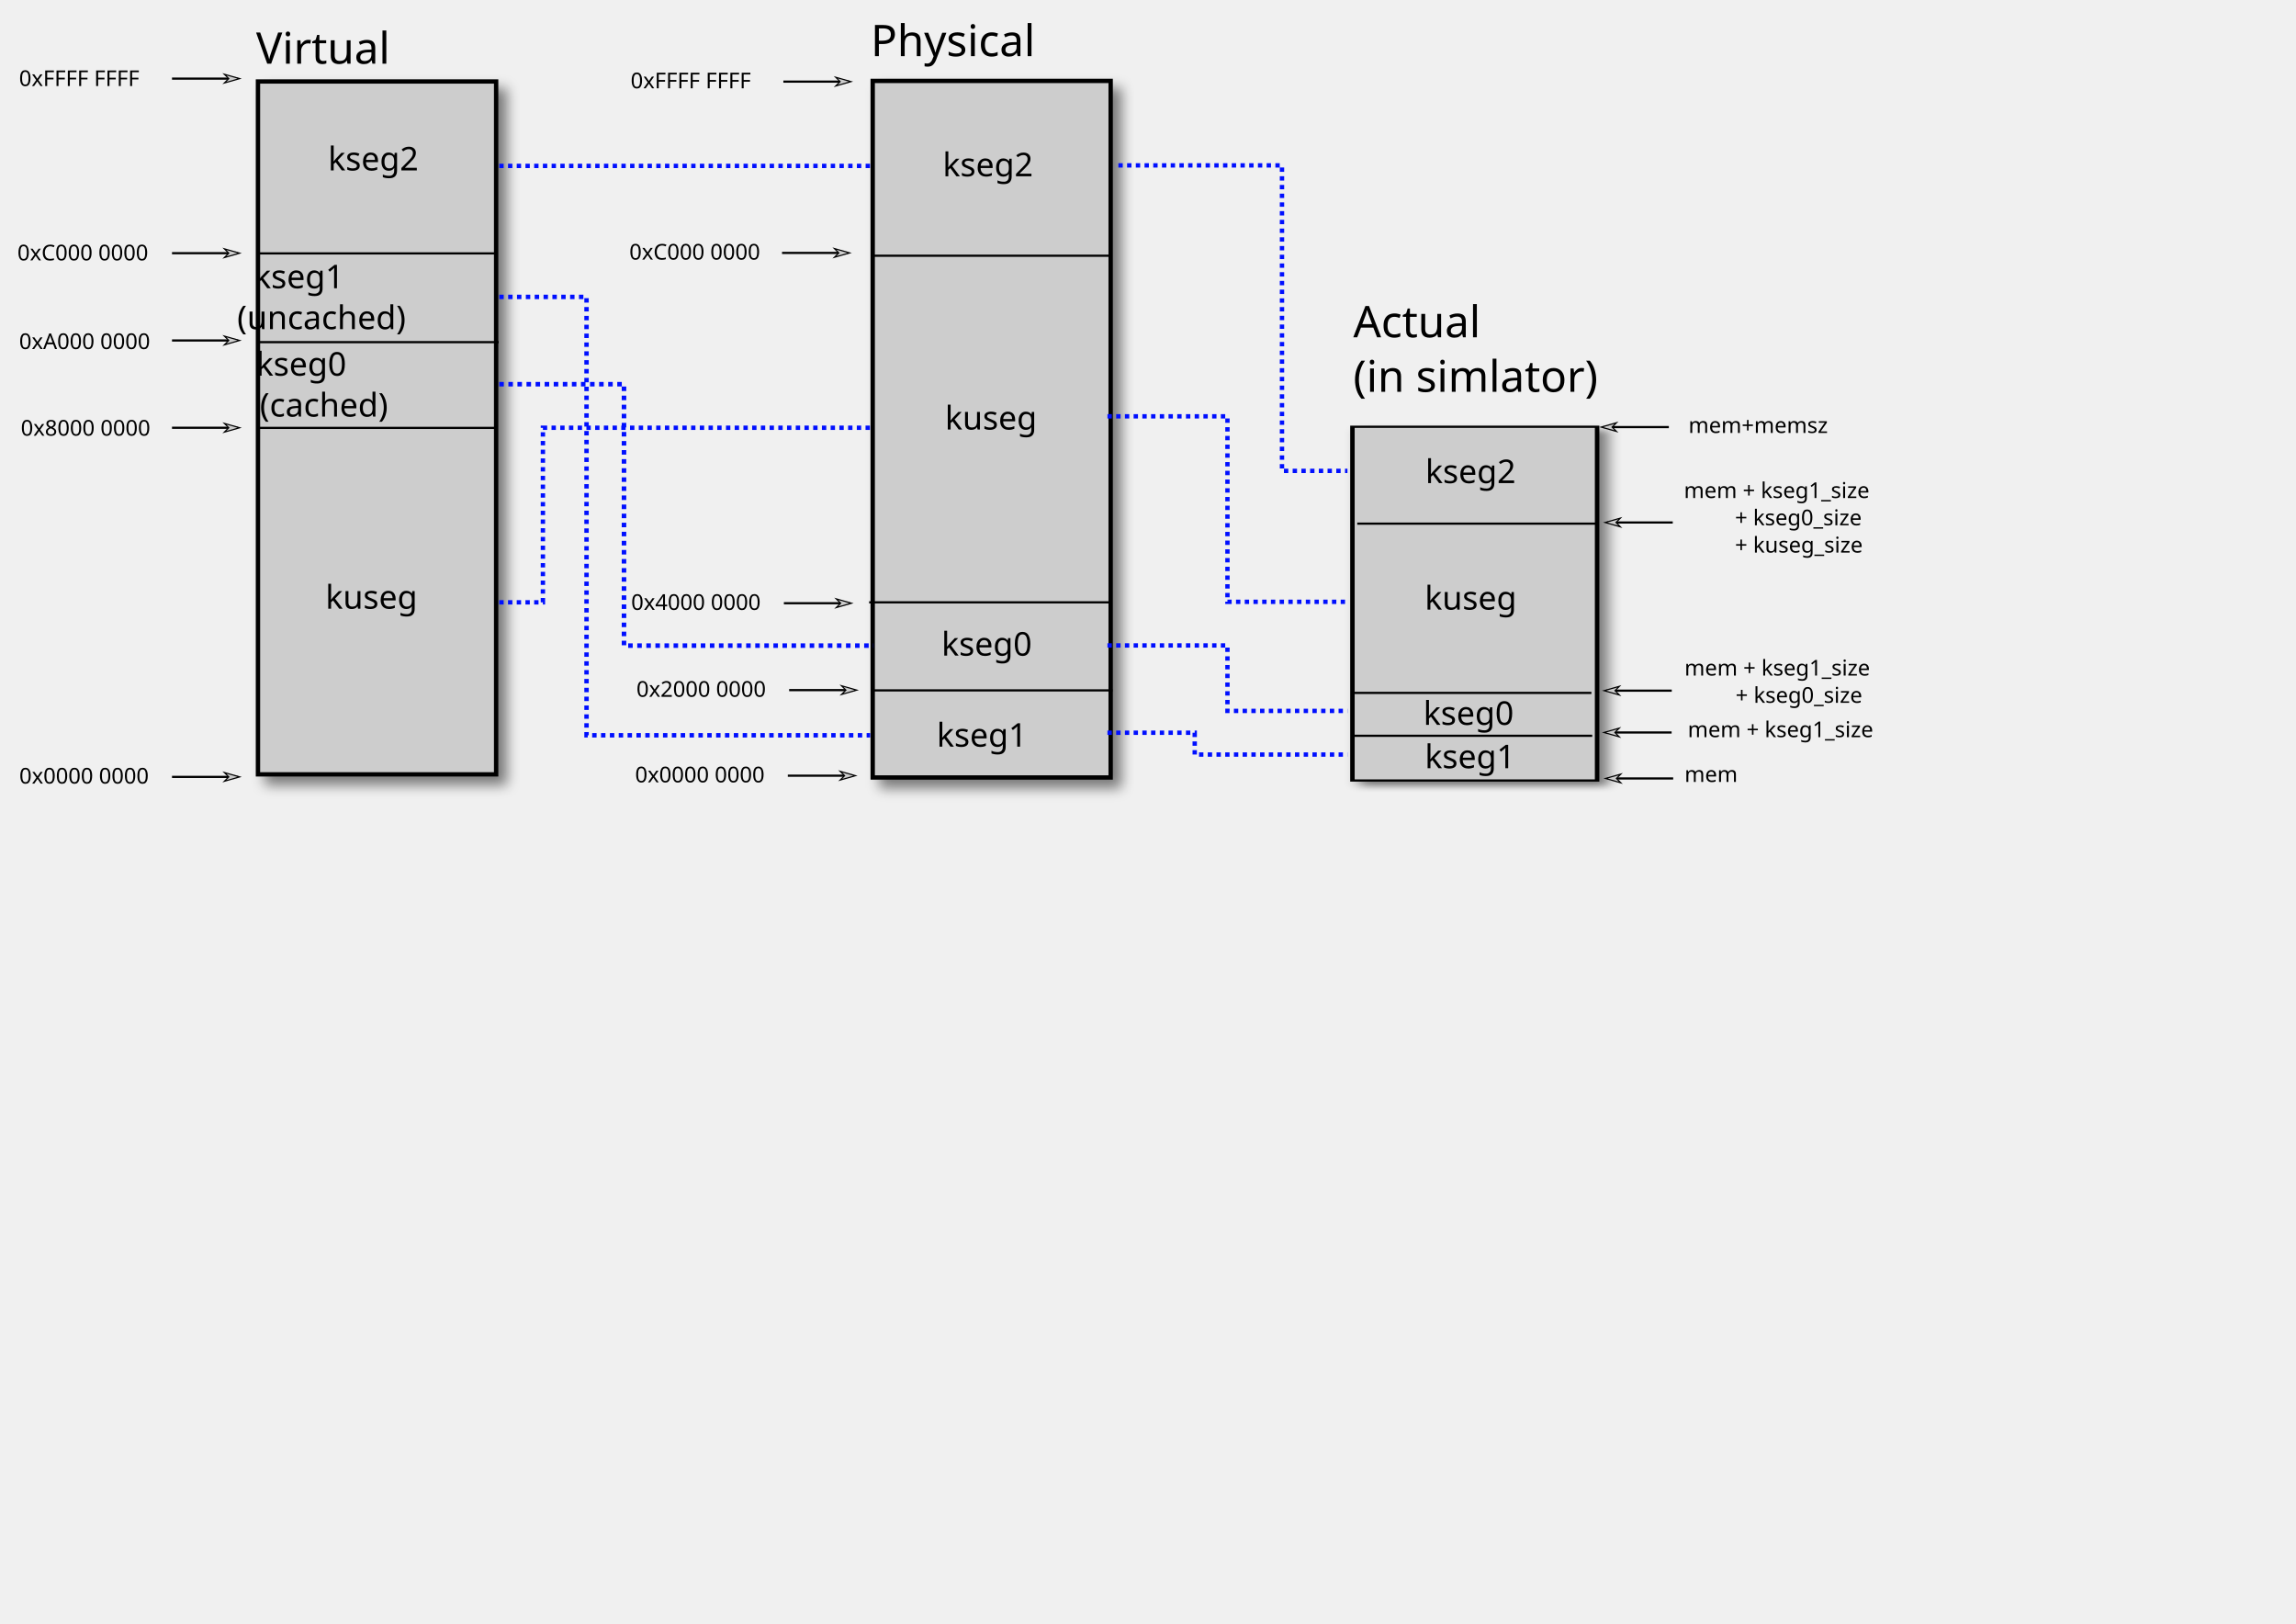
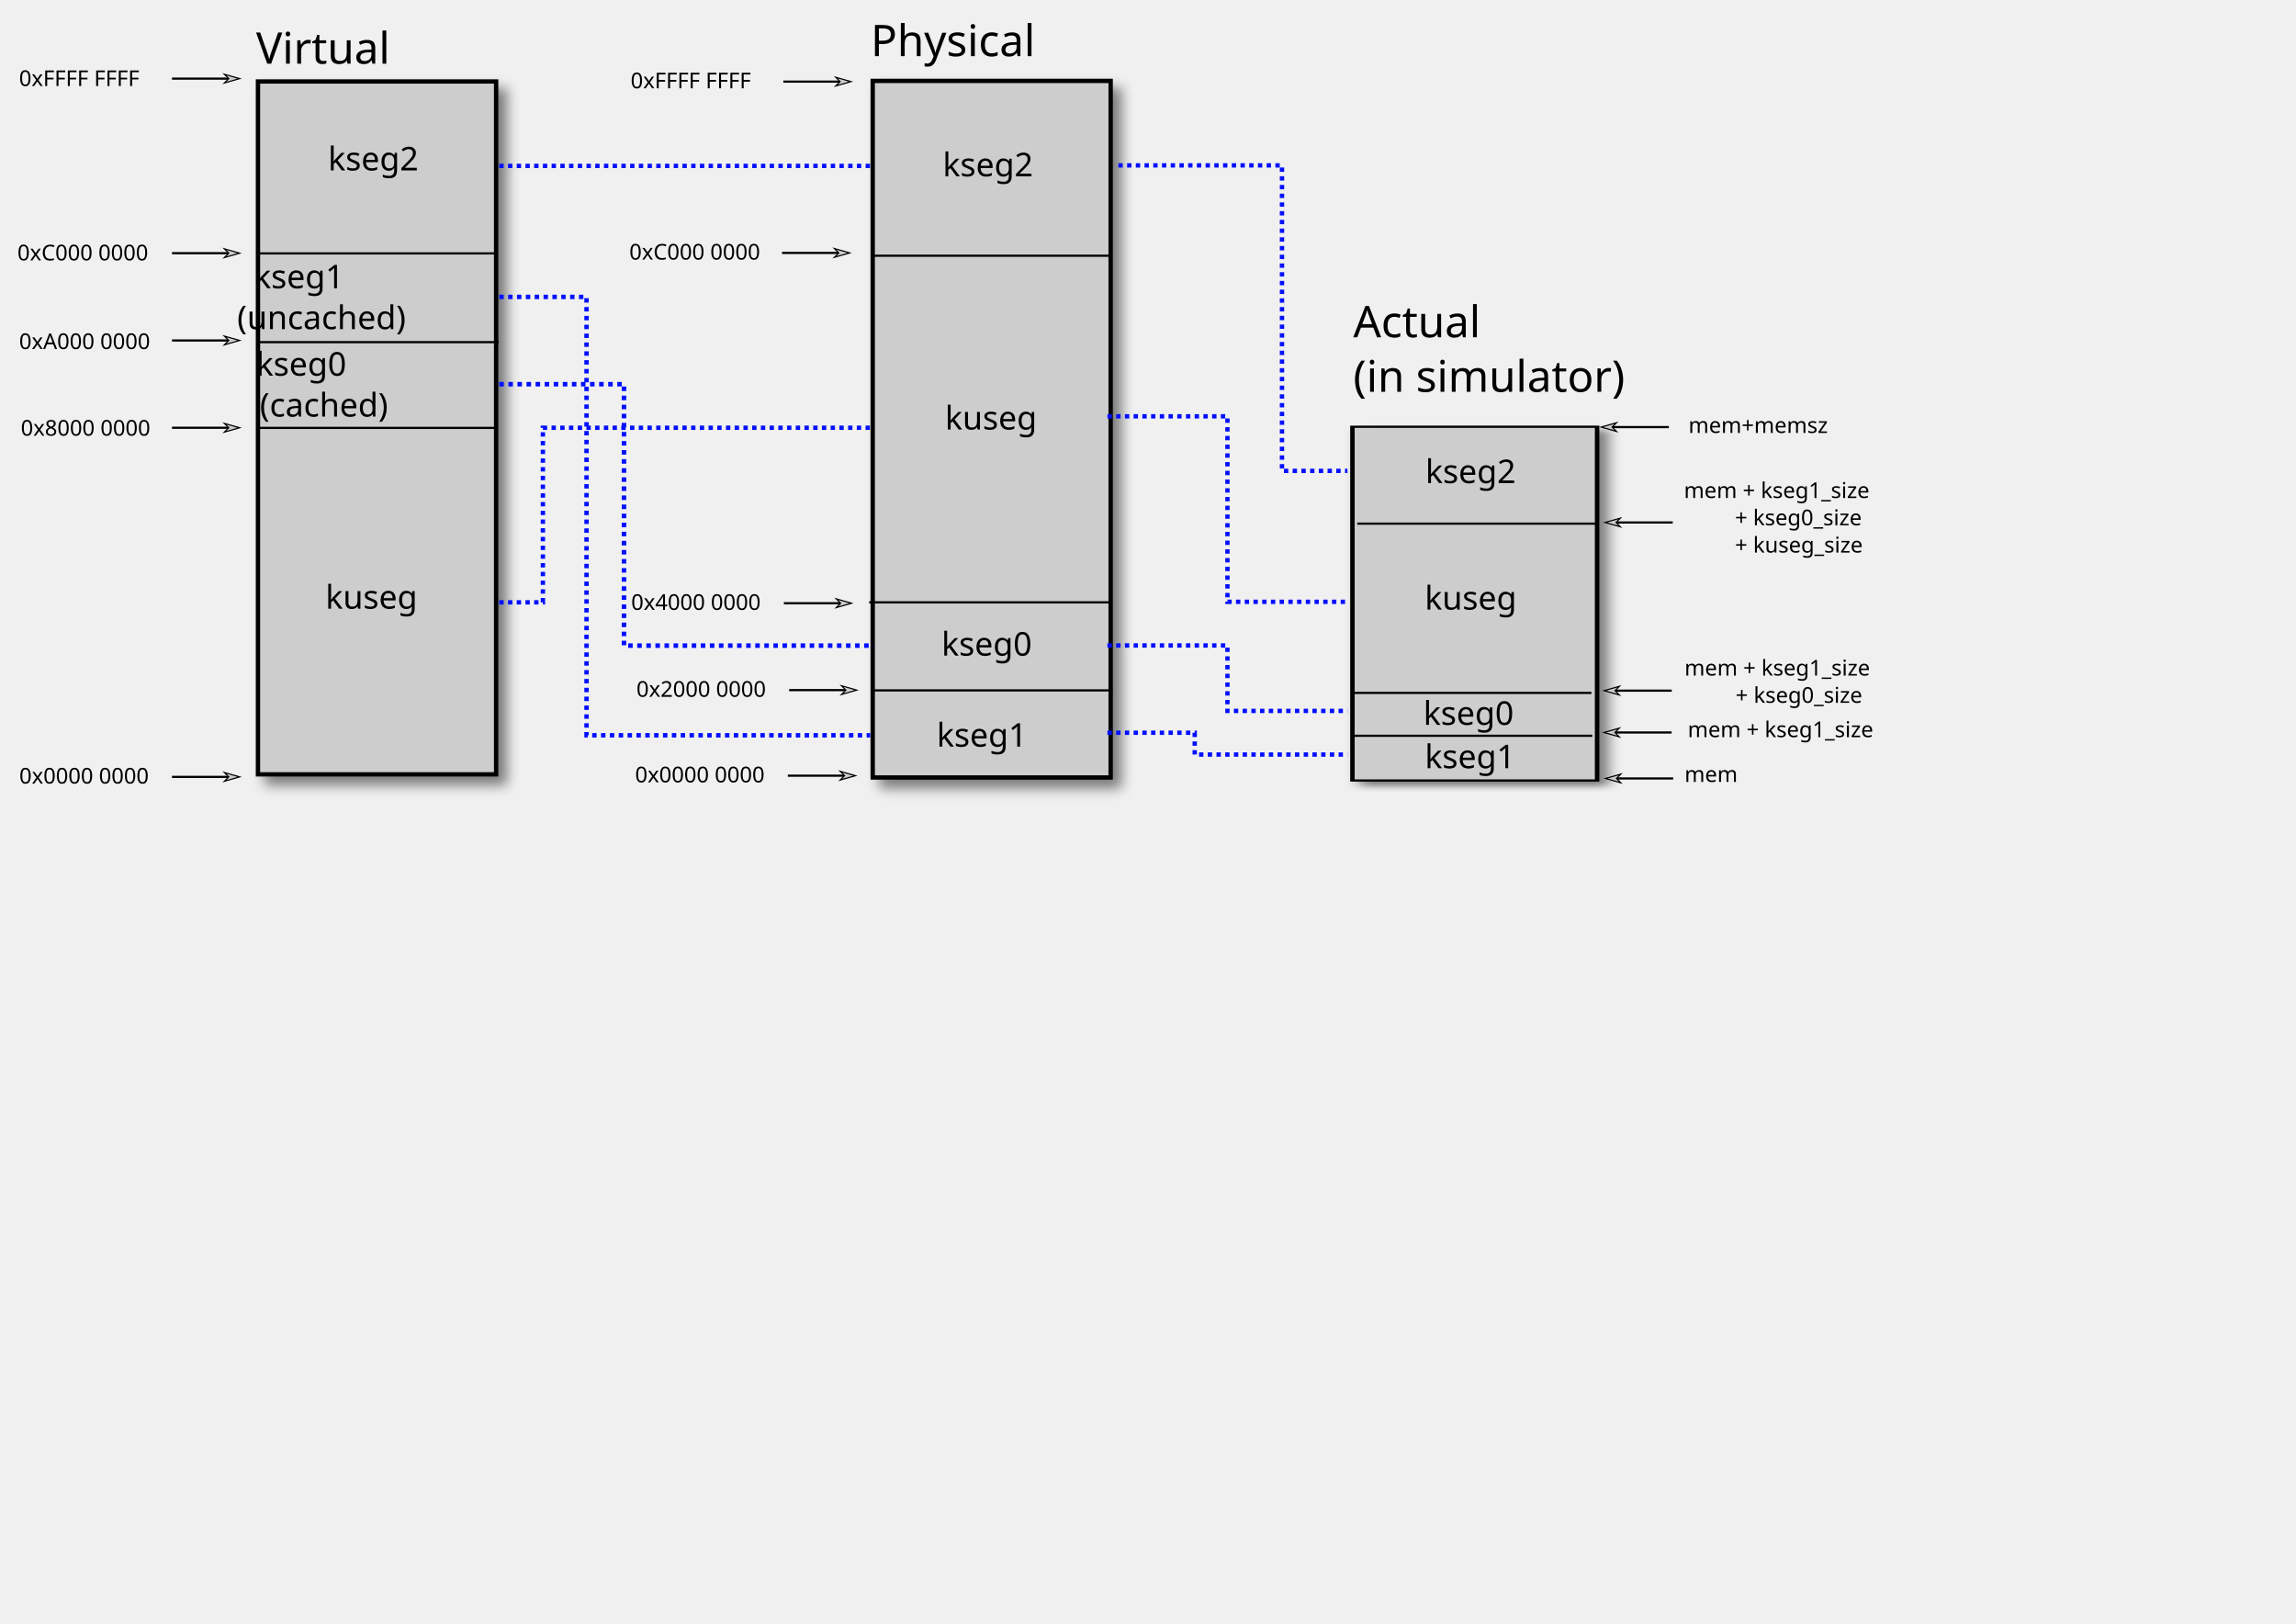
<svg xmlns="http://www.w3.org/2000/svg" width="297mm" height="210mm" viewBox="0 0 1052.362 744.094" id="svg2" version="1.1">
  <defs id="defs4">
    <marker orient="auto" refY="0" refX="0" id="marker9200" style="overflow:visible">
      <path id="path9202" d="M 0,0 5,-5 -12.5,0 5,5 0,0 Z" style="fill:#cdcdcd;fill-opacity:1;fill-rule:evenodd;stroke:#000000;stroke-width:1pt;stroke-opacity:1" transform="matrix(-0.4,0,0,-0.4,-4,0)" />
    </marker>
    <marker orient="auto" refY="0" refX="0" id="marker9076" style="overflow:visible">
      <path id="path9078" d="M 0,0 5,-5 -12.5,0 5,5 0,0 Z" style="fill:#cdcdcd;fill-opacity:1;fill-rule:evenodd;stroke:#000000;stroke-width:1pt;stroke-opacity:1" transform="matrix(-0.4,0,0,-0.4,-4,0)" />
    </marker>
    <marker orient="auto" refY="0" refX="0" id="marker8958" style="overflow:visible">
      <path id="path8960" d="M 0,0 5,-5 -12.5,0 5,5 0,0 Z" style="fill:#cdcdcd;fill-opacity:1;fill-rule:evenodd;stroke:#000000;stroke-width:1pt;stroke-opacity:1" transform="matrix(-0.4,0,0,-0.4,-4,0)" />
    </marker>
    <marker orient="auto" refY="0" refX="0" id="marker8846" style="overflow:visible">
      <path id="path8848" d="M 0,0 5,-5 -12.5,0 5,5 0,0 Z" style="fill:#cdcdcd;fill-opacity:1;fill-rule:evenodd;stroke:#000000;stroke-width:1pt;stroke-opacity:1" transform="matrix(-0.4,0,0,-0.4,-4,0)" />
    </marker>
    <marker orient="auto" refY="0" refX="0" id="marker8740" style="overflow:visible">
      <path id="path8742" d="M 0,0 5,-5 -12.5,0 5,5 0,0 Z" style="fill:#cdcdcd;fill-opacity:1;fill-rule:evenodd;stroke:#000000;stroke-width:1pt;stroke-opacity:1" transform="matrix(-0.4,0,0,-0.4,-4,0)" />
    </marker>
    <marker style="overflow:visible" id="marker8682" refX="0" refY="0" orient="auto">
      <path transform="matrix(-0.4,0,0,-0.4,-4,0)" style="fill:#cdcdcd;fill-opacity:1;fill-rule:evenodd;stroke:#000000;stroke-width:1pt;stroke-opacity:1" d="M 0,0 5,-5 -12.5,0 5,5 0,0 Z" id="path8684" />
    </marker>
    <marker style="overflow:visible" id="marker8672" refX="0" refY="0" orient="auto">
      <path transform="matrix(-0.4,0,0,-0.4,-4,0)" style="fill:#cdcdcd;fill-opacity:1;fill-rule:evenodd;stroke:#000000;stroke-width:1pt;stroke-opacity:1" d="M 0,0 5,-5 -12.5,0 5,5 0,0 Z" id="path8674" />
    </marker>
    <marker style="overflow:visible" id="marker8662" refX="0" refY="0" orient="auto">
      <path transform="matrix(-0.4,0,0,-0.4,-4,0)" style="fill:#cdcdcd;fill-opacity:1;fill-rule:evenodd;stroke:#000000;stroke-width:1pt;stroke-opacity:1" d="M 0,0 5,-5 -12.5,0 5,5 0,0 Z" id="path8664" />
    </marker>
    <marker style="overflow:visible" id="marker8652" refX="0" refY="0" orient="auto">
      <path transform="matrix(-0.4,0,0,-0.4,-4,0)" style="fill:#cdcdcd;fill-opacity:1;fill-rule:evenodd;stroke:#000000;stroke-width:1pt;stroke-opacity:1" d="M 0,0 5,-5 -12.5,0 5,5 0,0 Z" id="path8654" />
    </marker>
    <marker orient="auto" refY="0" refX="0" id="Arrow1Mend" style="overflow:visible">
      <path id="path4808" d="M 0,0 5,-5 -12.5,0 5,5 0,0 Z" style="fill:#cdcdcd;fill-opacity:1;fill-rule:evenodd;stroke:#000000;stroke-width:1pt;stroke-opacity:1" transform="matrix(-0.4,0,0,-0.4,-4,0)" />
    </marker>
    <marker orient="auto" refY="0" refX="0" id="EmptyDiamondM" style="overflow:visible">
      <path id="path4908" d="M 0,-7.071 -7.071,0 0,7.071 7.071,0 0,-7.071 Z" style="fill:#ffffff;fill-rule:evenodd;stroke:#000000;stroke-width:1pt;stroke-opacity:1" transform="scale(0.4,0.4)" />
    </marker>
    <marker orient="auto" refY="0" refX="0" id="EmptyDiamondSstart" style="overflow:visible">
      <path id="path4920" d="M 0,-7.071 -7.071,0 0,7.071 7.071,0 0,-7.071 Z" style="fill:#ffffff;fill-rule:evenodd;stroke:#000000;stroke-width:1pt;stroke-opacity:1" transform="matrix(0.2,0,0,0.2,1.2,0)" />
    </marker>
    <marker style="overflow:visible" id="marker5891" refX="0" refY="0" orient="auto">
      <path transform="scale(0.8,0.8)" style="fill:#cdcdcd;fill-opacity:1;fill-rule:evenodd;stroke:#000000;stroke-width:1pt;stroke-opacity:1" d="m 5.77,0 -8.65,5 0,-10 8.65,5 z" id="path5893" />
    </marker>
    <filter style="color-interpolation-filters:sRGB" id="filter4688">
      <feFlood flood-opacity="0.498" flood-color="rgb(0,0,0)" result="flood" id="feFlood4690" />
      <feComposite in="flood" in2="SourceGraphic" operator="in" result="composite1" id="feComposite4692" />
      <feGaussianBlur in="composite1" stdDeviation="11.1" result="blur" id="feGaussianBlur4694" />
      <feOffset dx="6" dy="6" result="offset" id="feOffset4696" />
      <feComposite in="SourceGraphic" in2="offset" operator="over" result="composite2" id="feComposite4698" />
    </filter>
    <filter style="color-interpolation-filters:sRGB" id="filter4688-3">
      <feFlood flood-opacity="0.498" flood-color="rgb(0,0,0)" result="flood" id="feFlood4690-3" />
      <feComposite in="flood" in2="SourceGraphic" operator="in" result="composite1" id="feComposite4692-4" />
      <feGaussianBlur in="composite1" stdDeviation="11.1" result="blur" id="feGaussianBlur4694-3" />
      <feOffset dx="6" dy="6" result="offset" id="feOffset4696-6" />
      <feComposite in="SourceGraphic" in2="offset" operator="over" result="composite2" id="feComposite4698-1" />
    </filter>
    <filter style="color-interpolation-filters:sRGB" id="filter5546">
      <feFlood flood-opacity="0.498" flood-color="rgb(0,0,0)" result="flood" id="feFlood5548" />
      <feComposite in="flood" in2="SourceGraphic" operator="in" result="composite1" id="feComposite5550" />
      <feGaussianBlur in="composite1" stdDeviation="3" result="blur" id="feGaussianBlur5552" />
      <feOffset dx="4" dy="4" result="offset" id="feOffset5554" />
      <feComposite in="SourceGraphic" in2="offset" operator="over" result="composite2" id="feComposite5556" />
    </filter>
    <marker orient="auto" refY="0" refX="0" id="marker5209-6" style="overflow:visible">
      <path id="path5211-8" d="m 5.77,0 -8.65,5 0,-10 8.65,5 z" style="fill:#cdcdcd;fill-opacity:1;fill-rule:evenodd;stroke:#000000;stroke-width:1pt;stroke-opacity:1" transform="scale(0.8,0.8)" />
    </marker>
    <filter style="color-interpolation-filters:sRGB" id="filter5546-6">
      <feFlood flood-opacity="0.498" flood-color="rgb(0,0,0)" result="flood" id="feFlood5548-5" />
      <feComposite in="flood" in2="SourceGraphic" operator="in" result="composite1" id="feComposite5550-8" />
      <feGaussianBlur in="composite1" stdDeviation="3" result="blur" id="feGaussianBlur5552-0" />
      <feOffset dx="4" dy="4" result="offset" id="feOffset5554-3" />
      <feComposite in="SourceGraphic" in2="offset" operator="over" result="composite2" id="feComposite5556-9" />
    </filter>
    <marker style="overflow:visible" id="marker5891-7" refX="0" refY="0" orient="auto">
      <path transform="scale(0.8,0.8)" style="fill:#cdcdcd;fill-opacity:1;fill-rule:evenodd;stroke:#000000;stroke-width:1pt;stroke-opacity:1" d="m 5.77,0 -8.65,5 0,-10 8.65,5 z" id="path5893-1" />
    </marker>
    <marker style="overflow:visible" id="marker5891-5" refX="0" refY="0" orient="auto">
      <path transform="scale(0.8,0.8)" style="fill:#cdcdcd;fill-opacity:1;fill-rule:evenodd;stroke:#000000;stroke-width:1pt;stroke-opacity:1" d="m 5.77,0 -8.65,5 0,-10 8.65,5 z" id="path5893-9" />
    </marker>
    <marker style="overflow:visible" id="marker5891-8" refX="0" refY="0" orient="auto">
      <path transform="scale(0.8,0.8)" style="fill:#cdcdcd;fill-opacity:1;fill-rule:evenodd;stroke:#000000;stroke-width:1pt;stroke-opacity:1" d="m 5.77,0 -8.65,5 0,-10 8.65,5 z" id="path5893-5" />
    </marker>
    <marker style="overflow:visible" id="marker5891-4" refX="0" refY="0" orient="auto">
      <path transform="scale(0.8,0.8)" style="fill:#cdcdcd;fill-opacity:1;fill-rule:evenodd;stroke:#000000;stroke-width:1pt;stroke-opacity:1" d="m 5.77,0 -8.65,5 0,-10 8.65,5 z" id="path5893-4" />
    </marker>
    <marker style="overflow:visible" id="marker5891-88" refX="0" refY="0" orient="auto">
      <path transform="scale(0.8,0.8)" style="fill:#cdcdcd;fill-opacity:1;fill-rule:evenodd;stroke:#000000;stroke-width:1pt;stroke-opacity:1" d="m 5.77,0 -8.65,5 0,-10 8.65,5 z" id="path5893-99" />
    </marker>
    <marker style="overflow:visible" id="marker5891-9" refX="0" refY="0" orient="auto">
      <path transform="scale(0.8,0.8)" style="fill:#cdcdcd;fill-opacity:1;fill-rule:evenodd;stroke:#000000;stroke-width:1pt;stroke-opacity:1" d="m 5.77,0 -8.65,5 0,-10 8.65,5 z" id="path5893-19" />
    </marker>
    <marker orient="auto" refY="0" refX="0" id="marker9200-4" style="overflow:visible">
      <path id="path9202-5" d="M 0,0 5,-5 -12.5,0 5,5 0,0 Z" style="fill:#cdcdcd;fill-opacity:1;fill-rule:evenodd;stroke:#000000;stroke-width:1pt;stroke-opacity:1" transform="matrix(-0.4,0,0,-0.4,-4,0)" />
    </marker>
    <marker orient="auto" refY="0" refX="0" id="marker8740-4" style="overflow:visible">
      <path id="path8742-2" d="M 0,0 5,-5 -12.5,0 5,5 0,0 Z" style="fill:#cdcdcd;fill-opacity:1;fill-rule:evenodd;stroke:#000000;stroke-width:1pt;stroke-opacity:1" transform="matrix(-0.4,0,0,-0.4,-4,0)" />
    </marker>
    <marker orient="auto" refY="0" refX="0" id="marker8846-0" style="overflow:visible">
      <path id="path8848-4" d="M 0,0 5,-5 -12.5,0 5,5 0,0 Z" style="fill:#cdcdcd;fill-opacity:1;fill-rule:evenodd;stroke:#000000;stroke-width:1pt;stroke-opacity:1" transform="matrix(-0.4,0,0,-0.4,-4,0)" />
    </marker>
    <marker orient="auto" refY="0" refX="0" id="marker8958-9" style="overflow:visible">
      <path id="path8960-4" d="M 0,0 5,-5 -12.5,0 5,5 0,0 Z" style="fill:#cdcdcd;fill-opacity:1;fill-rule:evenodd;stroke:#000000;stroke-width:1pt;stroke-opacity:1" transform="matrix(-0.4,0,0,-0.4,-4,0)" />
    </marker>
    <marker orient="auto" refY="0" refX="0" id="marker9076-2" style="overflow:visible">
      <path id="path9078-6" d="M 0,0 5,-5 -12.5,0 5,5 0,0 Z" style="fill:#cdcdcd;fill-opacity:1;fill-rule:evenodd;stroke:#000000;stroke-width:1pt;stroke-opacity:1" transform="matrix(-0.4,0,0,-0.4,-4,0)" />
    </marker>
    <filter style="color-interpolation-filters:sRGB" id="filter5546-6-0">
      <feFlood flood-opacity="0.498" flood-color="rgb(0,0,0)" result="flood" id="feFlood5548-5-8" />
      <feComposite in="flood" in2="SourceGraphic" operator="in" result="composite1" id="feComposite5550-8-2" />
      <feGaussianBlur in="composite1" stdDeviation="3" result="blur" id="feGaussianBlur5552-0-0" />
      <feOffset dx="4" dy="4" result="offset" id="feOffset5554-3-2" />
      <feComposite in="SourceGraphic" in2="offset" operator="over" result="composite2" id="feComposite5556-9-5" />
    </filter>
    <marker orient="auto" refY="0" refX="0" id="marker9076-5" style="overflow:visible">
      <path id="path9078-4" d="M 0,0 5,-5 -12.5,0 5,5 0,0 Z" style="fill:#cdcdcd;fill-opacity:1;fill-rule:evenodd;stroke:#000000;stroke-width:1pt;stroke-opacity:1" transform="matrix(-0.4,0,0,-0.4,-4,0)" />
    </marker>
    <marker orient="auto" refY="0" refX="0" id="marker9076-5-7" style="overflow:visible">
      <path id="path9078-4-8" d="M 0,0 5,-5 -12.5,0 5,5 0,0 Z" style="fill:#cdcdcd;fill-opacity:1;fill-rule:evenodd;stroke:#000000;stroke-width:1pt;stroke-opacity:1" transform="matrix(-0.4,0,0,-0.4,-4,0)" />
    </marker>
    <marker orient="auto" refY="0" refX="0" id="marker9076-5-7-4" style="overflow:visible">
      <path id="path9078-4-8-8" d="M 0,0 5,-5 -12.5,0 5,5 0,0 Z" style="fill:#cdcdcd;fill-opacity:1;fill-rule:evenodd;stroke:#000000;stroke-width:1pt;stroke-opacity:1" transform="matrix(-0.4,0,0,-0.4,-4,0)" />
    </marker>
    <marker orient="auto" refY="0" refX="0" id="marker9076-5-7-4-6" style="overflow:visible">
      <path id="path9078-4-8-8-0" d="M 0,0 5,-5 -12.5,0 5,5 0,0 Z" style="fill:#cdcdcd;fill-opacity:1;fill-rule:evenodd;stroke:#000000;stroke-width:1pt;stroke-opacity:1" transform="matrix(-0.4,0,0,-0.4,-4,0)" />
    </marker>
    <marker orient="auto" refY="0" refX="0" id="marker9076-5-9" style="overflow:visible">
      <path id="path9078-4-6" d="M 0,0 5,-5 -12.5,0 5,5 0,0 Z" style="fill:#cdcdcd;fill-opacity:1;fill-rule:evenodd;stroke:#000000;stroke-width:1pt;stroke-opacity:1" transform="matrix(-0.4,0,0,-0.4,-4,0)" />
    </marker>
  </defs>
  <g id="layer1" transform="translate(0,-308.2677)">
    <rect style="fill:#cdcdcd;fill-opacity:1;fill-rule:evenodd;stroke:#000000;stroke-width:1.992px;stroke-linecap:butt;stroke-linejoin:miter;stroke-opacity:1;filter:url(#filter5546)" id="rect4733" width="109.008" height="320.236" x="119.476" y="280.783" transform="matrix(1.001414,0,0,0.9915406,-1.407278,67.19823)" />
    <path style="opacity:1;fill:#a9a9a9;fill-opacity:1;stroke:#000000;stroke-width:0.999;stroke-miterlimit:4;stroke-dasharray:none;stroke-opacity:1" d="m 118.079,504.357 110,0" id="path4735" />
    <path style="opacity:1;fill:#a9a9a9;fill-opacity:1;stroke:#000000;stroke-width:0.999;stroke-miterlimit:4;stroke-dasharray:none;stroke-opacity:1" d="m 117.808,424.39 110,0" id="path4737" />
    <path style="opacity:1;fill:#a9a9a9;fill-opacity:1;stroke:#000000;stroke-width:0.999;stroke-miterlimit:4;stroke-dasharray:none;stroke-opacity:1" d="m 118.575,465.064 110,0" id="path4739" />
    <text xml:space="preserve" style="font-style:normal;font-weight:normal;font-size:25px;line-height:125%;font-family:sans-serif;letter-spacing:0px;word-spacing:0px;fill:#000000;fill-opacity:1;stroke:none;stroke-width:1px;stroke-linecap:butt;stroke-linejoin:miter;stroke-opacity:1" x="117.387" y="337.451" id="text4741">
      <tspan id="tspan4743" x="117.387" y="337.451" style="font-size:20px">Virtual</tspan>
    </text>
    <text xml:space="preserve" style="font-style:normal;font-weight:normal;font-size:40px;line-height:125%;font-family:sans-serif;letter-spacing:0px;word-spacing:0px;fill:#000000;fill-opacity:1;stroke:none;stroke-width:1px;stroke-linecap:butt;stroke-linejoin:miter;stroke-opacity:1" x="149.177" y="587.205" id="text4745">
      <tspan id="tspan4747" x="149.177" y="587.205" style="font-size:15px">kuseg</tspan>
    </text>
    <text xml:space="preserve" style="font-style:normal;font-weight:normal;font-size:40px;line-height:125%;font-family:sans-serif;letter-spacing:0px;word-spacing:0px;fill:#000000;fill-opacity:1;stroke:none;stroke-width:1px;stroke-linecap:butt;stroke-linejoin:miter;stroke-opacity:1" x="174.46" y="480.421" id="text4745-5">
      <tspan id="tspan4747-2" x="174.46" y="480.421" style="font-size:15px;text-align:center;text-anchor:middle">kseg0</tspan>
      <tspan x="174.46" y="499.171" style="font-size:15px;text-align:center;text-anchor:middle" id="tspan4566">(cached)</tspan>
    </text>
    <text xml:space="preserve" style="font-style:normal;font-weight:normal;font-size:40px;line-height:125%;font-family:sans-serif;letter-spacing:0px;word-spacing:0px;fill:#000000;fill-opacity:1;stroke:none;stroke-width:1px;stroke-linecap:butt;stroke-linejoin:miter;stroke-opacity:1" x="173.367" y="440.355" id="text4745-6">
      <tspan id="tspan4747-0" x="173.367" y="440.355" style="font-size:15px;text-align:center;text-anchor:middle">kseg1</tspan>
      <tspan x="173.367" y="459.105" style="font-size:15px;text-align:center;text-anchor:middle" id="tspan4564">(uncached)</tspan>
    </text>
    <text xml:space="preserve" style="font-style:normal;font-weight:normal;font-size:40px;line-height:125%;font-family:sans-serif;letter-spacing:0px;word-spacing:0px;fill:#000000;fill-opacity:1;stroke:none;stroke-width:1px;stroke-linecap:butt;stroke-linejoin:miter;stroke-opacity:1" x="150.369" y="386.355" id="text4745-6-0">
      <tspan id="tspan4747-0-6" x="150.369" y="386.355" style="font-size:15px">kseg2</tspan>
    </text>
    <path style="opacity:1;fill:#cdcdcd;fill-opacity:1;stroke:#000000;stroke-width:0.999;stroke-miterlimit:4;stroke-dasharray:none;stroke-opacity:1;marker-end:url(#marker8672)" d="m 78.839,664.297 30,0" id="path4793" />
    <path style="opacity:1;fill:#cdcdcd;fill-opacity:1;stroke:#000000;stroke-width:0.999;stroke-miterlimit:4;stroke-dasharray:none;stroke-opacity:1;marker-end:url(#marker8662)" d="m 78.839,504.297 30,0" id="path5075" />
    <path style="opacity:1;fill:#cdcdcd;fill-opacity:1;stroke:#000000;stroke-width:0.999;stroke-miterlimit:4;stroke-dasharray:none;stroke-opacity:1;marker-end:url(#marker8652)" d="m 78.839,464.297 30,0" id="path5111" />
    <path style="opacity:1;fill:#cdcdcd;fill-opacity:1;stroke:#000000;stroke-width:0.999;stroke-miterlimit:4;stroke-dasharray:none;stroke-opacity:1;marker-end:url(#Arrow1Mend)" d="m 78.839,424.297 30,0" id="path5153" />
    <path style="opacity:1;fill:#cdcdcd;fill-opacity:1;stroke:#000000;stroke-width:0.999;stroke-miterlimit:4;stroke-dasharray:none;stroke-opacity:1;marker-end:url(#marker8682)" d="m 78.839,344.297 30,0" id="path5201" />
    <text xml:space="preserve" style="font-style:normal;font-weight:normal;font-size:40px;line-height:125%;font-family:sans-serif;letter-spacing:0px;word-spacing:0px;fill:#000000;fill-opacity:1;stroke:none;stroke-width:1px;stroke-linecap:butt;stroke-linejoin:miter;stroke-opacity:1" x="8.839" y="667.364" id="text5255">
      <tspan id="tspan5257" x="8.839" y="667.364" style="font-size:10px">0x0000 0000</tspan>
    </text>
    <text xml:space="preserve" style="font-style:normal;font-weight:normal;font-size:40px;line-height:125%;font-family:sans-serif;letter-spacing:0px;word-spacing:0px;fill:#000000;fill-opacity:1;stroke:none;stroke-width:1px;stroke-linecap:butt;stroke-linejoin:miter;stroke-opacity:1" x="9.539" y="507.924" id="text5255-5">
      <tspan id="tspan5257-7" x="9.539" y="507.924" style="font-size:10px">0x8000 0000</tspan>
    </text>
    <text xml:space="preserve" style="font-style:normal;font-weight:normal;font-size:40px;line-height:125%;font-family:sans-serif;letter-spacing:0px;word-spacing:0px;fill:#000000;fill-opacity:1;stroke:none;stroke-width:1px;stroke-linecap:butt;stroke-linejoin:miter;stroke-opacity:1" x="8.773" y="468.23" id="text5255-3">
      <tspan id="tspan5257-0" x="8.773" y="468.23" style="font-size:10px">0xA000 0000</tspan>
    </text>
    <text xml:space="preserve" style="font-style:normal;font-weight:normal;font-size:40px;line-height:125%;font-family:sans-serif;letter-spacing:0px;word-spacing:0px;fill:#000000;fill-opacity:1;stroke:none;stroke-width:1px;stroke-linecap:butt;stroke-linejoin:miter;stroke-opacity:1" x="7.973" y="427.595" id="text5255-3-5">
      <tspan id="tspan5257-0-3" x="7.973" y="427.595" style="font-size:10px">0xC000 0000</tspan>
    </text>
    <text xml:space="preserve" style="font-style:normal;font-weight:normal;font-size:40px;line-height:125%;font-family:sans-serif;letter-spacing:0px;word-spacing:0px;fill:#000000;fill-opacity:1;stroke:none;stroke-width:1px;stroke-linecap:butt;stroke-linejoin:miter;stroke-opacity:1" x="8.74" y="347.693" id="text5255-3-4">
      <tspan id="tspan5257-0-8" x="8.74" y="347.693" style="font-size:10px">0xFFFF FFFF</tspan>
    </text>
    <rect style="fill:#cdcdcd;fill-opacity:1;fill-rule:evenodd;stroke:#000000;stroke-width:1.992px;stroke-linecap:butt;stroke-linejoin:miter;stroke-opacity:1;filter:url(#filter5546-6)" id="rect4733-7" width="109.008" height="320.236" x="400.647" y="279.141" transform="matrix(1.000529,0,0,0.9968275,-0.860062,67.09072)" />
    <path style="opacity:1;fill:#a9a9a9;fill-opacity:1;stroke:#000000;stroke-width:0.999;stroke-miterlimit:4;stroke-dasharray:none;stroke-opacity:1" d="m 399.905,624.648 110,0" id="path4735-9" />
    <path style="opacity:1;fill:#a9a9a9;fill-opacity:1;stroke:#000000;stroke-width:0.999;stroke-miterlimit:4;stroke-dasharray:none;stroke-opacity:1" d="m 399.522,425.46 110,0" id="path4737-4" />
    <path style="opacity:1;fill:#a9a9a9;fill-opacity:1;stroke:#000000;stroke-width:0.999;stroke-miterlimit:4;stroke-dasharray:none;stroke-opacity:1" d="m 398.372,584.298 110,0" id="path4739-6" />
    <text xml:space="preserve" style="font-style:normal;font-weight:normal;font-size:25px;line-height:125%;font-family:sans-serif;letter-spacing:0px;word-spacing:0px;fill:#000000;fill-opacity:1;stroke:none;stroke-width:1px;stroke-linecap:butt;stroke-linejoin:miter;stroke-opacity:1" x="399.1" y="334.013" id="text4741-9">
      <tspan id="tspan4743-6" x="399.1" y="334.013" style="font-size:20px">Physical</tspan>
    </text>
    <text xml:space="preserve" style="font-style:normal;font-weight:normal;font-size:40px;line-height:125%;font-family:sans-serif;letter-spacing:0px;word-spacing:0px;fill:#000000;fill-opacity:1;stroke:none;stroke-width:1px;stroke-linecap:butt;stroke-linejoin:miter;stroke-opacity:1" x="433.131" y="505.101" id="text4745-2">
      <tspan id="tspan4747-4" x="433.131" y="505.101" style="font-size:15px">kuseg</tspan>
    </text>
    <text xml:space="preserve" style="font-style:normal;font-weight:normal;font-size:40px;line-height:125%;font-family:sans-serif;letter-spacing:0px;word-spacing:0px;fill:#000000;fill-opacity:1;stroke:none;stroke-width:1px;stroke-linecap:butt;stroke-linejoin:miter;stroke-opacity:1" x="431.526" y="608.724" id="text4745-5-3">
      <tspan id="tspan4747-2-7" x="431.526" y="608.724" style="font-size:15px">kseg0</tspan>
    </text>
    <text xml:space="preserve" style="font-style:normal;font-weight:normal;font-size:40px;line-height:125%;font-family:sans-serif;letter-spacing:0px;word-spacing:0px;fill:#000000;fill-opacity:1;stroke:none;stroke-width:1px;stroke-linecap:butt;stroke-linejoin:miter;stroke-opacity:1" x="429.333" y="650.431" id="text4745-6-6">
      <tspan id="tspan4747-0-8" x="429.333" y="650.431" style="font-size:15px">kseg1</tspan>
    </text>
    <text xml:space="preserve" style="font-style:normal;font-weight:normal;font-size:40px;line-height:125%;font-family:sans-serif;letter-spacing:0px;word-spacing:0px;fill:#000000;fill-opacity:1;stroke:none;stroke-width:1px;stroke-linecap:butt;stroke-linejoin:miter;stroke-opacity:1" x="432.082" y="389.051" id="text4745-6-0-0">
      <tspan id="tspan4747-0-6-3" x="432.082" y="389.051" style="font-size:15px">kseg2</tspan>
    </text>
    <path style="opacity:1;fill:#cdcdcd;fill-opacity:1;stroke:#000000;stroke-width:0.999;stroke-miterlimit:4;stroke-dasharray:none;stroke-opacity:1;marker-end:url(#marker9076)" d="m 361.094,663.74 30,0" id="path4793-6" />
    <text xml:space="preserve" style="font-style:normal;font-weight:normal;font-size:40px;line-height:125%;font-family:sans-serif;letter-spacing:0px;word-spacing:0px;fill:#000000;fill-opacity:1;stroke:none;stroke-width:1px;stroke-linecap:butt;stroke-linejoin:miter;stroke-opacity:1" x="291.094" y="666.807" id="text5255-8">
      <tspan id="tspan5257-2" x="291.094" y="666.807" style="font-size:10px">0x0000 0000</tspan>
    </text>
    <path style="opacity:1;fill:#cdcdcd;fill-opacity:1;stroke:#000000;stroke-width:0.999;stroke-miterlimit:4;stroke-dasharray:none;stroke-opacity:1;marker-end:url(#marker8958)" d="m 361.698,624.527 30,0" id="path4793-6-3" />
    <text xml:space="preserve" style="font-style:normal;font-weight:normal;font-size:40px;line-height:125%;font-family:sans-serif;letter-spacing:0px;word-spacing:0px;fill:#000000;fill-opacity:1;stroke:none;stroke-width:1px;stroke-linecap:butt;stroke-linejoin:miter;stroke-opacity:1" x="291.698" y="627.594" id="text5255-8-7">
      <tspan id="tspan5257-2-3" x="291.698" y="627.594" style="font-size:10px">0x2000 0000</tspan>
    </text>
    <path style="opacity:1;fill:#cdcdcd;fill-opacity:1;stroke:#000000;stroke-width:0.999;stroke-miterlimit:4;stroke-dasharray:none;stroke-opacity:1;marker-end:url(#marker8846)" d="m 359.288,584.707 30,0" id="path4793-6-1" />
    <text xml:space="preserve" style="font-style:normal;font-weight:normal;font-size:40px;line-height:125%;font-family:sans-serif;letter-spacing:0px;word-spacing:0px;fill:#000000;fill-opacity:1;stroke:none;stroke-width:1px;stroke-linecap:butt;stroke-linejoin:miter;stroke-opacity:1" x="289.288" y="587.773" id="text5255-8-6">
      <tspan id="tspan5257-2-5" x="289.288" y="587.773" style="font-size:10px">0x4000 0000</tspan>
    </text>
    <path style="opacity:1;fill:#cdcdcd;fill-opacity:1;stroke:#000000;stroke-width:0.999;stroke-miterlimit:4;stroke-dasharray:none;stroke-opacity:1;marker-end:url(#marker8740)" d="m 358.445,424.172 30,0" id="path4793-6-6" />
    <text xml:space="preserve" style="font-style:normal;font-weight:normal;font-size:40px;line-height:125%;font-family:sans-serif;letter-spacing:0px;word-spacing:0px;fill:#000000;fill-opacity:1;stroke:none;stroke-width:1px;stroke-linecap:butt;stroke-linejoin:miter;stroke-opacity:1" x="288.445" y="427.239" id="text5255-8-0">
      <tspan id="tspan5257-2-9" x="288.445" y="427.239" style="font-size:10px">0xC000 0000</tspan>
    </text>
    <path style="opacity:1;fill:#cdcdcd;fill-opacity:1;stroke:#000000;stroke-width:0.999;stroke-miterlimit:4;stroke-dasharray:none;stroke-opacity:1;marker-end:url(#marker9200)" d="m 359.046,345.673 30,0" id="path4793-6-8" />
    <text xml:space="preserve" style="font-style:normal;font-weight:normal;font-size:40px;line-height:125%;font-family:sans-serif;letter-spacing:0px;word-spacing:0px;fill:#000000;fill-opacity:1;stroke:none;stroke-width:1px;stroke-linecap:butt;stroke-linejoin:miter;stroke-opacity:1" x="289.046" y="348.739" id="text5255-8-2">
      <tspan id="tspan5257-2-96" x="289.046" y="348.739" style="font-size:10px">0xFFFF FFFF</tspan>
    </text>
    <path style="opacity:1;fill:none;fill-opacity:1;stroke:#000fff;stroke-width:2.08;stroke-miterlimit:4;stroke-dasharray:2.08, 2.08;stroke-dashoffset:0;stroke-opacity:1" d="m 228.839,484.339 c 57.169,0 57.169,0 57.169,0 l 0,119.796 114.337,0" id="path8230" />
    <path style="opacity:1;fill:none;fill-opacity:1;stroke:#000fff;stroke-width:2.029;stroke-miterlimit:4;stroke-dasharray:2.029, 2.029;stroke-dashoffset:0;stroke-opacity:1" d="m 228.839,444.328 40,0 0,200.903 130,0" id="path9351" />
    <path style="opacity:1;fill:none;fill-opacity:1;stroke:#000fff;stroke-width:1.999;stroke-miterlimit:4;stroke-dasharray:1.999, 1.999;stroke-dashoffset:0;stroke-opacity:1" d="m 228.839,584.297 20,0 0,-80 150,0" id="path9353" />
    <path style="opacity:1;fill:none;fill-opacity:1;stroke:#000fff;stroke-width:1.999;stroke-miterlimit:4;stroke-dasharray:1.999, 1.999;stroke-dashoffset:0;stroke-opacity:1" d="m 228.839,384.297 170,0" id="path9355" />
    <rect style="fill:#cdcdcd;fill-opacity:1;fill-rule:evenodd;stroke:#000000;stroke-width:1.992px;stroke-linecap:butt;stroke-linejoin:miter;stroke-opacity:1;filter:url(#filter5546-6-0)" id="rect4733-7-8" width="109.008" height="320.236" x="400.647" y="279.141" transform="matrix(1.028748,0,0,0.5062164,207.7162,362.5335)" />
    <path style="opacity:1;fill:#a9a9a9;fill-opacity:1;stroke:#000000;stroke-width:0.999;stroke-miterlimit:4;stroke-dasharray:none;stroke-opacity:1" d="m 619.792,645.454 110,0" id="path4735-9-2" />
    <path style="opacity:1;fill:#a9a9a9;fill-opacity:1;stroke:#000000;stroke-width:0.999;stroke-miterlimit:4;stroke-dasharray:none;stroke-opacity:1" d="m 622.092,548.236 110,0" id="path4737-4-6" />
    <path style="opacity:1;fill:#a9a9a9;fill-opacity:1;stroke:#000000;stroke-width:0.999;stroke-miterlimit:4;stroke-dasharray:none;stroke-opacity:1" d="m 619.408,625.804 110,0" id="path4739-6-7" />
    <text xml:space="preserve" style="font-style:normal;font-weight:normal;font-size:25px;line-height:125%;font-family:sans-serif;letter-spacing:0px;word-spacing:0px;fill:#000000;fill-opacity:1;stroke:none;stroke-width:1px;stroke-linecap:butt;stroke-linejoin:miter;stroke-opacity:1" x="620.269" y="462.83" id="text4741-9-8">
      <tspan x="620.269" y="462.83" style="font-size:20px" id="tspan9654">Actual </tspan>
-       <tspan x="620.269" y="487.83" style="font-size:20px" id="tspan9658">(in simlator)</tspan>
+       <tspan x="620.269" y="487.83" style="font-size:20px" id="tspan9658">(in simulator)</tspan>
    </text>
    <text xml:space="preserve" style="font-style:normal;font-weight:normal;font-size:40px;line-height:125%;font-family:sans-serif;letter-spacing:0px;word-spacing:0px;fill:#000000;fill-opacity:1;stroke:none;stroke-width:1px;stroke-linecap:butt;stroke-linejoin:miter;stroke-opacity:1" x="653.017" y="587.626" id="text4745-2-9">
      <tspan id="tspan4747-4-0" x="653.017" y="587.626" style="font-size:15px">kuseg</tspan>
    </text>
    <text xml:space="preserve" style="font-style:normal;font-weight:normal;font-size:40px;line-height:125%;font-family:sans-serif;letter-spacing:0px;word-spacing:0px;fill:#000000;fill-opacity:1;stroke:none;stroke-width:1px;stroke-linecap:butt;stroke-linejoin:miter;stroke-opacity:1" x="652.376" y="640.444" id="text4745-5-3-7">
      <tspan id="tspan4747-2-7-8" x="652.376" y="640.444" style="font-size:15px">kseg0</tspan>
    </text>
    <text xml:space="preserve" style="font-style:normal;font-weight:normal;font-size:40px;line-height:125%;font-family:sans-serif;letter-spacing:0px;word-spacing:0px;fill:#000000;fill-opacity:1;stroke:none;stroke-width:1px;stroke-linecap:butt;stroke-linejoin:miter;stroke-opacity:1" x="653.054" y="660.311" id="text4745-6-6-0">
      <tspan id="tspan4747-0-8-2" x="653.054" y="660.311" style="font-size:15px">kseg1</tspan>
    </text>
    <text xml:space="preserve" style="font-style:normal;font-weight:normal;font-size:40px;line-height:125%;font-family:sans-serif;letter-spacing:0px;word-spacing:0px;fill:#000000;fill-opacity:1;stroke:none;stroke-width:1px;stroke-linecap:butt;stroke-linejoin:miter;stroke-opacity:1" x="653.311" y="529.653" id="text4745-6-0-0-9">
      <tspan id="tspan4747-0-6-3-9" x="653.311" y="529.653" style="font-size:15px">kseg2</tspan>
    </text>
    <path style="opacity:1;fill:#cdcdcd;fill-opacity:1;stroke:#000000;stroke-width:0.999;stroke-miterlimit:4;stroke-dasharray:none;stroke-opacity:1;marker-end:url(#marker9076-5)" d="m 766.899,665.011 -30,0" id="path4793-6-35" />
    <text xml:space="preserve" style="font-style:normal;font-weight:normal;font-size:40px;line-height:125%;font-family:sans-serif;letter-spacing:0px;word-spacing:0px;fill:#000000;fill-opacity:1;stroke:none;stroke-width:1px;stroke-linecap:butt;stroke-linejoin:miter;stroke-opacity:1" x="772.101" y="666.61" id="text5255-8-5">
      <tspan id="tspan5257-2-94" x="772.101" y="666.61" style="font-size:10px">mem</tspan>
    </text>
    <path style="opacity:1;fill:#cdcdcd;fill-opacity:1;stroke:#000000;stroke-width:0.999;stroke-miterlimit:4;stroke-dasharray:none;stroke-opacity:1;marker-end:url(#marker9076-5-7)" d="m 766.181,643.943 -30,0" id="path4793-6-35-4" />
    <text xml:space="preserve" style="font-style:normal;font-weight:normal;font-size:40px;line-height:125%;font-family:sans-serif;letter-spacing:0px;word-spacing:0px;fill:#000000;fill-opacity:1;stroke:none;stroke-width:1px;stroke-linecap:butt;stroke-linejoin:miter;stroke-opacity:1" x="773.572" y="646.085" id="text5255-8-5-9">
      <tspan id="tspan5257-2-94-0" x="773.572" y="646.085" style="font-size:10px">mem + kseg1_size</tspan>
    </text>
    <path style="opacity:1;fill:#cdcdcd;fill-opacity:1;stroke:#000000;stroke-width:0.999;stroke-miterlimit:4;stroke-dasharray:none;stroke-opacity:1;marker-end:url(#marker9076-5-7-4)" d="m 766.247,624.776 -30,0" id="path4793-6-35-4-4" />
    <text xml:space="preserve" style="font-style:normal;font-weight:normal;font-size:40px;line-height:125%;font-family:sans-serif;letter-spacing:0px;word-spacing:0px;fill:#000000;fill-opacity:1;stroke:none;stroke-width:1px;stroke-linecap:butt;stroke-linejoin:miter;stroke-opacity:1" x="772.078" y="617.848" id="text5255-8-5-9-0">
      <tspan id="tspan5257-2-94-0-7" x="772.078" y="617.848" style="font-size:10px">mem + kseg1_size</tspan>
      <tspan x="772.078" y="630.348" style="font-size:10px" id="tspan11531">         + kseg0_size</tspan>
    </text>
    <path style="opacity:1;fill:#cdcdcd;fill-opacity:1;stroke:#000000;stroke-width:0.999;stroke-miterlimit:4;stroke-dasharray:none;stroke-opacity:1;marker-end:url(#marker9076-5-7-4-6)" d="m 766.697,547.706 -30,0" id="path4793-6-35-4-4-6" />
    <text xml:space="preserve" style="font-style:normal;font-weight:normal;font-size:40px;line-height:125%;font-family:sans-serif;letter-spacing:0px;word-spacing:0px;fill:#000000;fill-opacity:1;stroke:none;stroke-width:1px;stroke-linecap:butt;stroke-linejoin:miter;stroke-opacity:1" x="771.826" y="536.496" id="text5255-8-5-9-0-0">
      <tspan id="tspan5257-2-94-0-7-9" x="771.826" y="536.496" style="font-size:10px">mem + kseg1_size</tspan>
      <tspan x="771.826" y="548.996" style="font-size:10px" id="tspan11531-1">         + kseg0_size</tspan>
      <tspan x="771.826" y="561.496" style="font-size:10px" id="tspan12238">         + kuseg_size</tspan>
    </text>
    <path style="opacity:1;fill:#cdcdcd;fill-opacity:1;stroke:#000000;stroke-width:0.999;stroke-miterlimit:4;stroke-dasharray:none;stroke-opacity:1;marker-end:url(#marker9076-5-9)" d="m 764.91,503.988 -30,0" id="path4793-6-35-6" />
    <text xml:space="preserve" style="font-style:normal;font-weight:normal;font-size:40px;line-height:125%;font-family:sans-serif;letter-spacing:0px;word-spacing:0px;fill:#000000;fill-opacity:1;stroke:none;stroke-width:1px;stroke-linecap:butt;stroke-linejoin:miter;stroke-opacity:1" x="773.907" y="506.672" id="text5255-8-5-98">
      <tspan id="tspan5257-2-94-4" x="773.907" y="506.672" style="font-size:10px">mem+memsz</tspan>
    </text>
    <path style="opacity:1;fill:#ffffff;fill-opacity:0;stroke:#000fff;stroke-width:1.999;stroke-miterlimit:4;stroke-dasharray:1.999, 1.999;stroke-dashoffset:0;stroke-opacity:1" d="m 512.595,384.058 75,0 0,140 30,0" id="path4572" />
    <path style="opacity:1;fill:#ffffff;fill-opacity:0;stroke:#000fff;stroke-width:1.999;stroke-miterlimit:4;stroke-dasharray:1.999, 1.999;stroke-dashoffset:0;stroke-opacity:1" d="m 507.595,499.058 55,0 0,85 55,0" id="path4574" />
    <path style="opacity:1;fill:#ffffff;fill-opacity:0;stroke:#000fff;stroke-width:1.999;stroke-miterlimit:4;stroke-dasharray:1.999, 1.999;stroke-dashoffset:0;stroke-opacity:1" d="m 507.595,604.058 55,0 0,30 55,0" id="path4576" />
    <path style="opacity:1;fill:#ffffff;fill-opacity:0;stroke:#000fff;stroke-width:1.999;stroke-miterlimit:4;stroke-dasharray:1.999, 1.999;stroke-dashoffset:0;stroke-opacity:1" d="m 507.595,644.058 40,0 0,10 70,0" id="path4578" />
  </g>
</svg>
